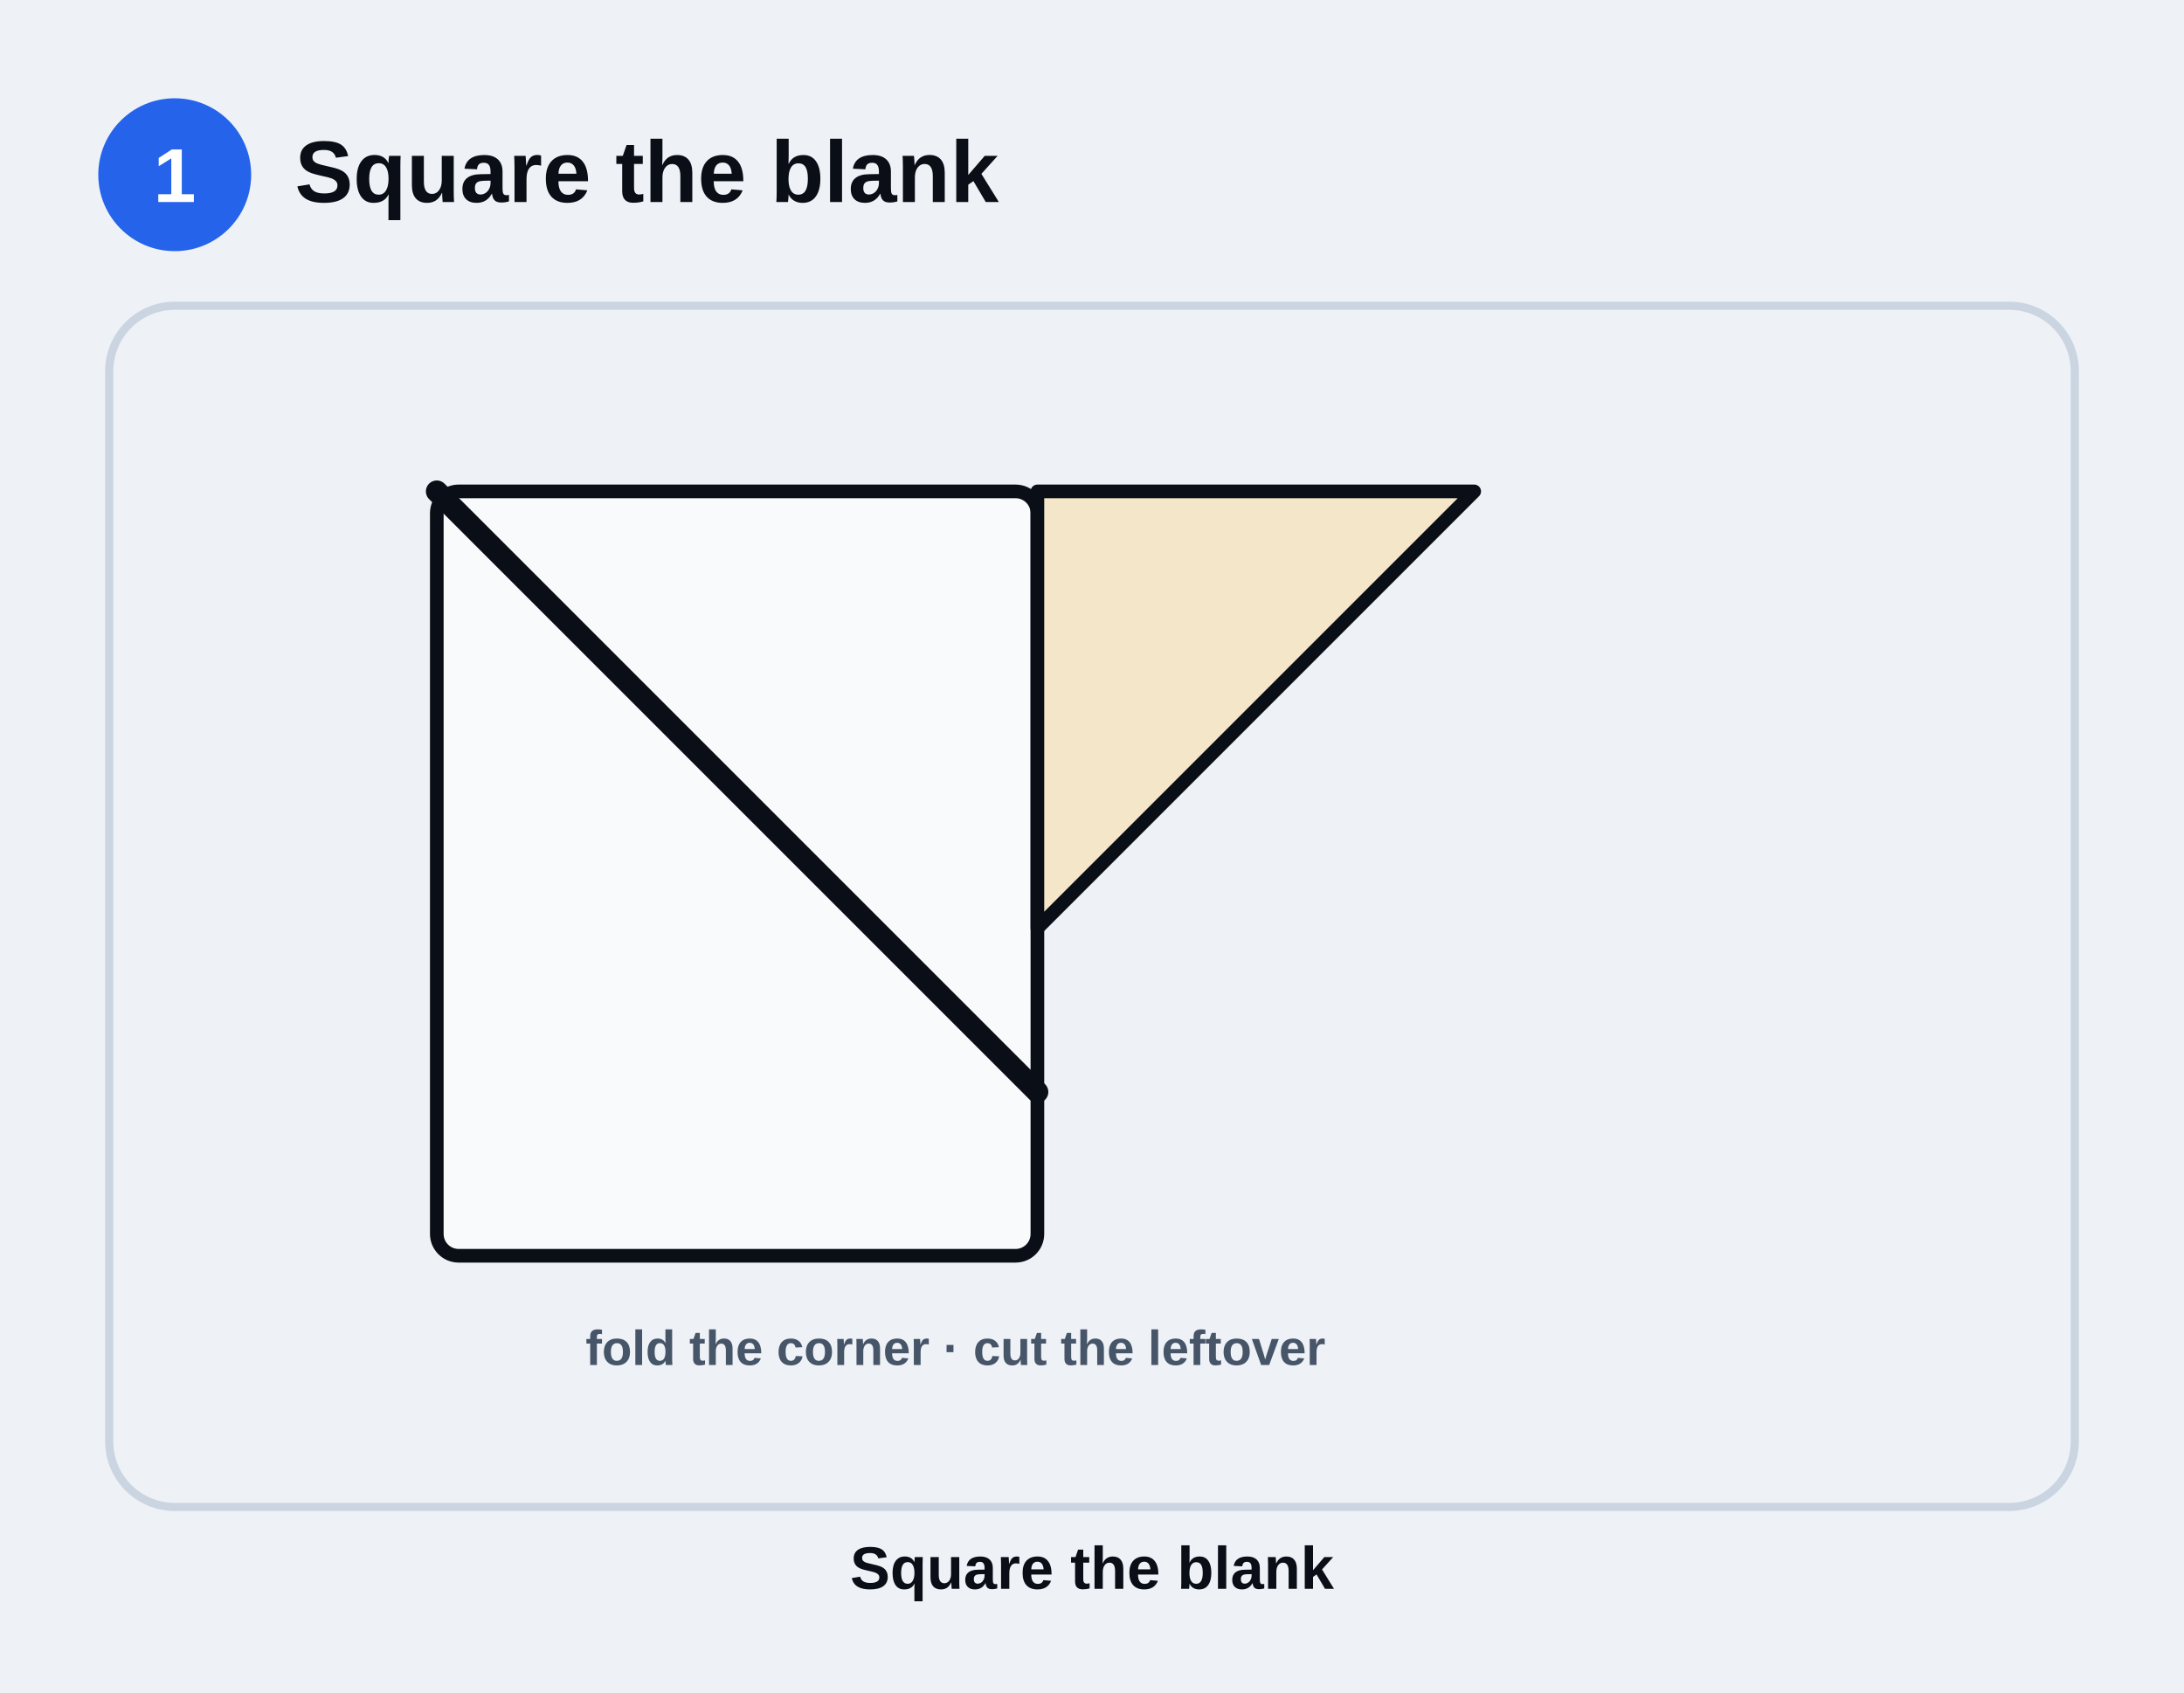
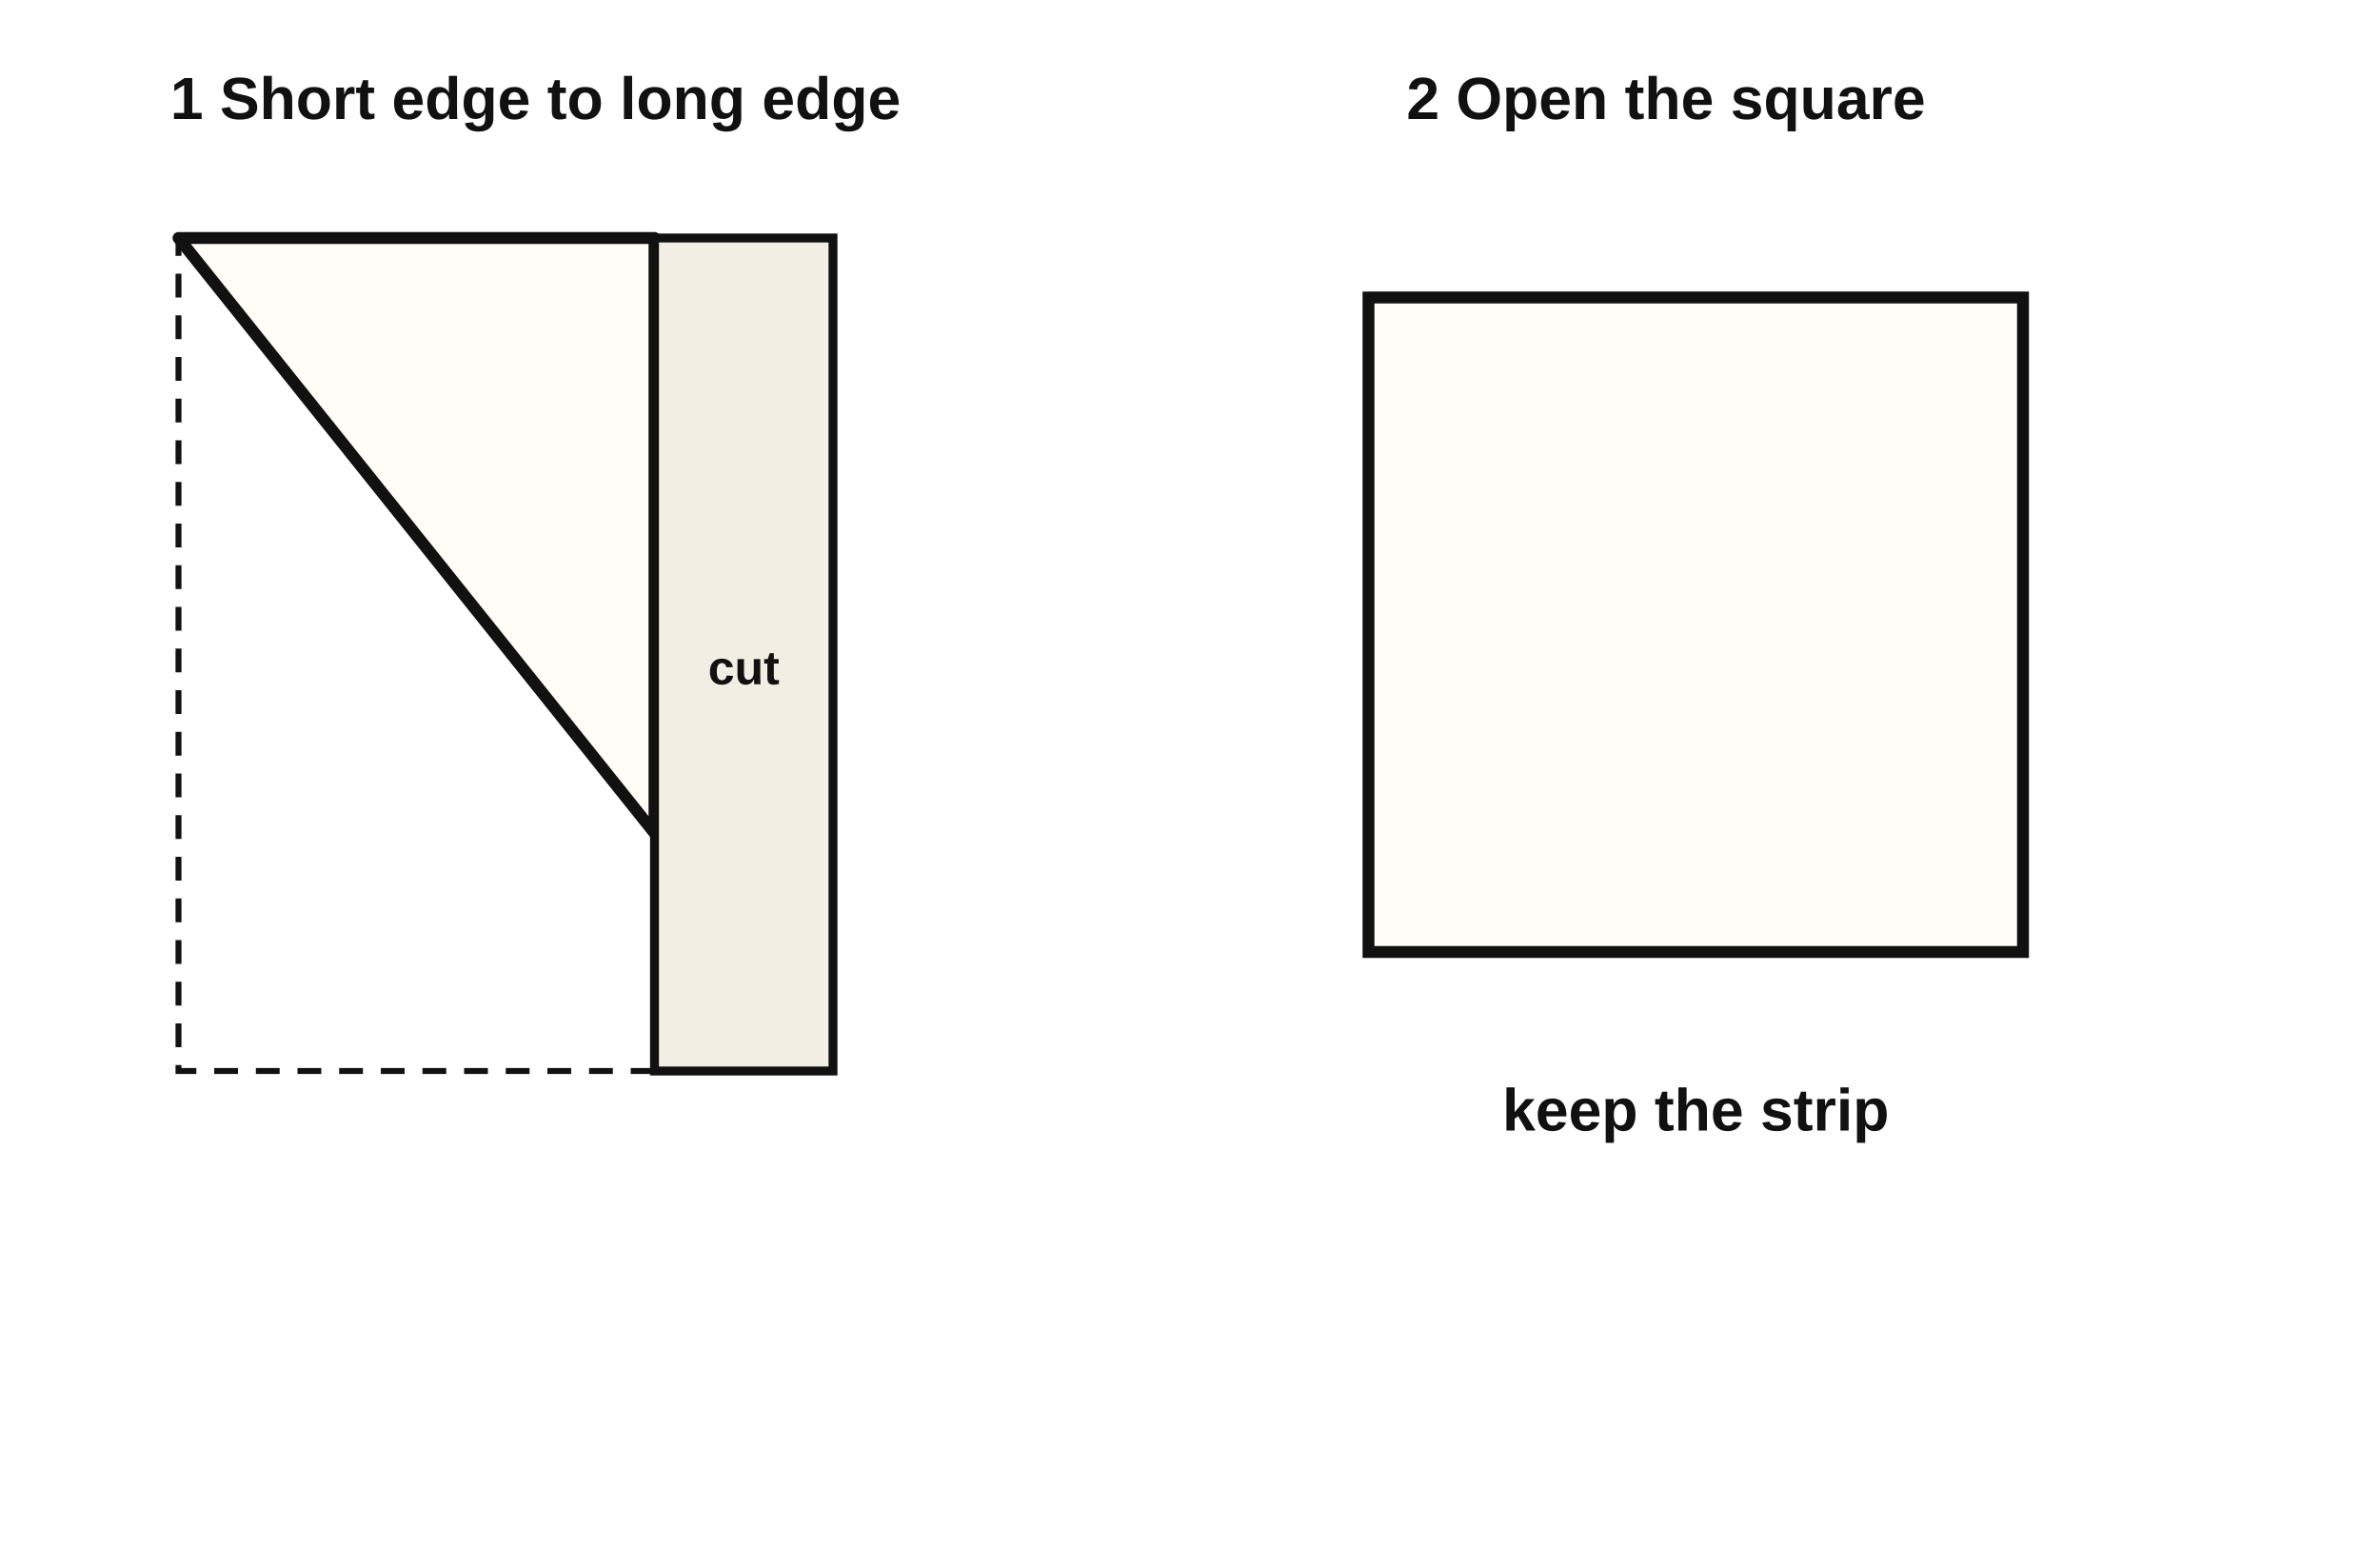
- <svg xmlns="http://www.w3.org/2000/svg" width="800" height="620" viewBox="0 0 800 620" role="img">
+ <svg xmlns="http://www.w3.org/2000/svg" width="800" height="520" viewBox="0 0 800 520" role="img">
+   <rect width="800" height="520" fill="#ffffff" />
  <defs>
-     <marker id="arrow" viewBox="0 0 10 10" refX="8" refY="5" markerWidth="8" markerHeight="8" orient="auto-start-reverse">
-       <path d="M 0 0 L 10 5 L 0 10 z" fill="#2563EB" />
+     <marker id="arr" viewBox="0 0 10 10" refX="9" refY="5" markerWidth="9" markerHeight="9" orient="auto">
+       <path d="M 0 0 L 10 5 L 0 10 z" fill="#111111" />
    </marker>
  </defs>
-   <rect width="800" height="620" fill="#EEF2F7" />
-   <circle cx="64" cy="64" r="28" fill="#2563EB" />
-   <text x="64" y="74" text-anchor="middle" font-size="28" font-family="Arial,Helvetica,sans-serif" font-weight="700" fill="#FFFFFF">1</text>
-   <text x="108" y="74" font-size="32" font-family="Arial,Helvetica,sans-serif" font-weight="700" fill="#0A0E17">Square the blank</text>
-   <rect x="40" y="112" width="720" height="440" rx="24" fill="#EEF2F7" stroke="#CBD5E1" stroke-width="3" />
-   <g transform="translate(80,150)">
-     <rect x="80" y="30" width="220" height="280" rx="8" fill="#F8FAFC" stroke="#0A0E17" stroke-width="5" />
-     <polygon points="300,30 460,30 300,190" fill="#F4E6C8" stroke="#0A0E17" stroke-width="5" stroke-linejoin="round" />
-     <line x1="80" y1="30" x2="300" y2="250" stroke="#0A0E17" stroke-width="8" stroke-linecap="round" />
-     <text x="270" y="350" text-anchor="middle" font-size="18" font-family="Arial,Helvetica,sans-serif" font-weight="600" fill="#475569">fold the corner · cut the leftover</text>
-   </g>
-   <text x="400" y="582" text-anchor="middle" font-size="22" font-family="Arial,Helvetica,sans-serif" font-weight="700" fill="#0A0E17">Square the blank</text>
+   <text x="180" y="40" text-anchor="middle" font-size="20" font-family="Arial, Helvetica, sans-serif" fill="#111111" font-weight="700">1  Short edge to long edge</text>
+   <polygon points="60,80 220,80 220,280" fill="#fffdf6" stroke="#111" stroke-width="4" stroke-linejoin="round" />
+   <rect x="60" y="80" width="220" height="280" fill="none" stroke="#111" stroke-width="2" stroke-dasharray="8 6" />
+   <rect x="220" y="80" width="60" height="280" fill="#f3eee4" stroke="#111" stroke-width="3" />
+   <text x="250" y="230" text-anchor="middle" font-size="16" font-family="Arial, Helvetica, sans-serif" fill="#111111" font-weight="700">cut</text>
+   <text x="560" y="40" text-anchor="middle" font-size="20" font-family="Arial, Helvetica, sans-serif" fill="#111111" font-weight="700">2  Open the square</text>
+   <rect x="460" y="100" width="220" height="220" fill="#fffdf6" stroke="#111111" stroke-width="4" />
+   <text x="570" y="380" text-anchor="middle" font-size="20" font-family="Arial, Helvetica, sans-serif" fill="#111111" font-weight="700">keep the strip</text>
</svg>
